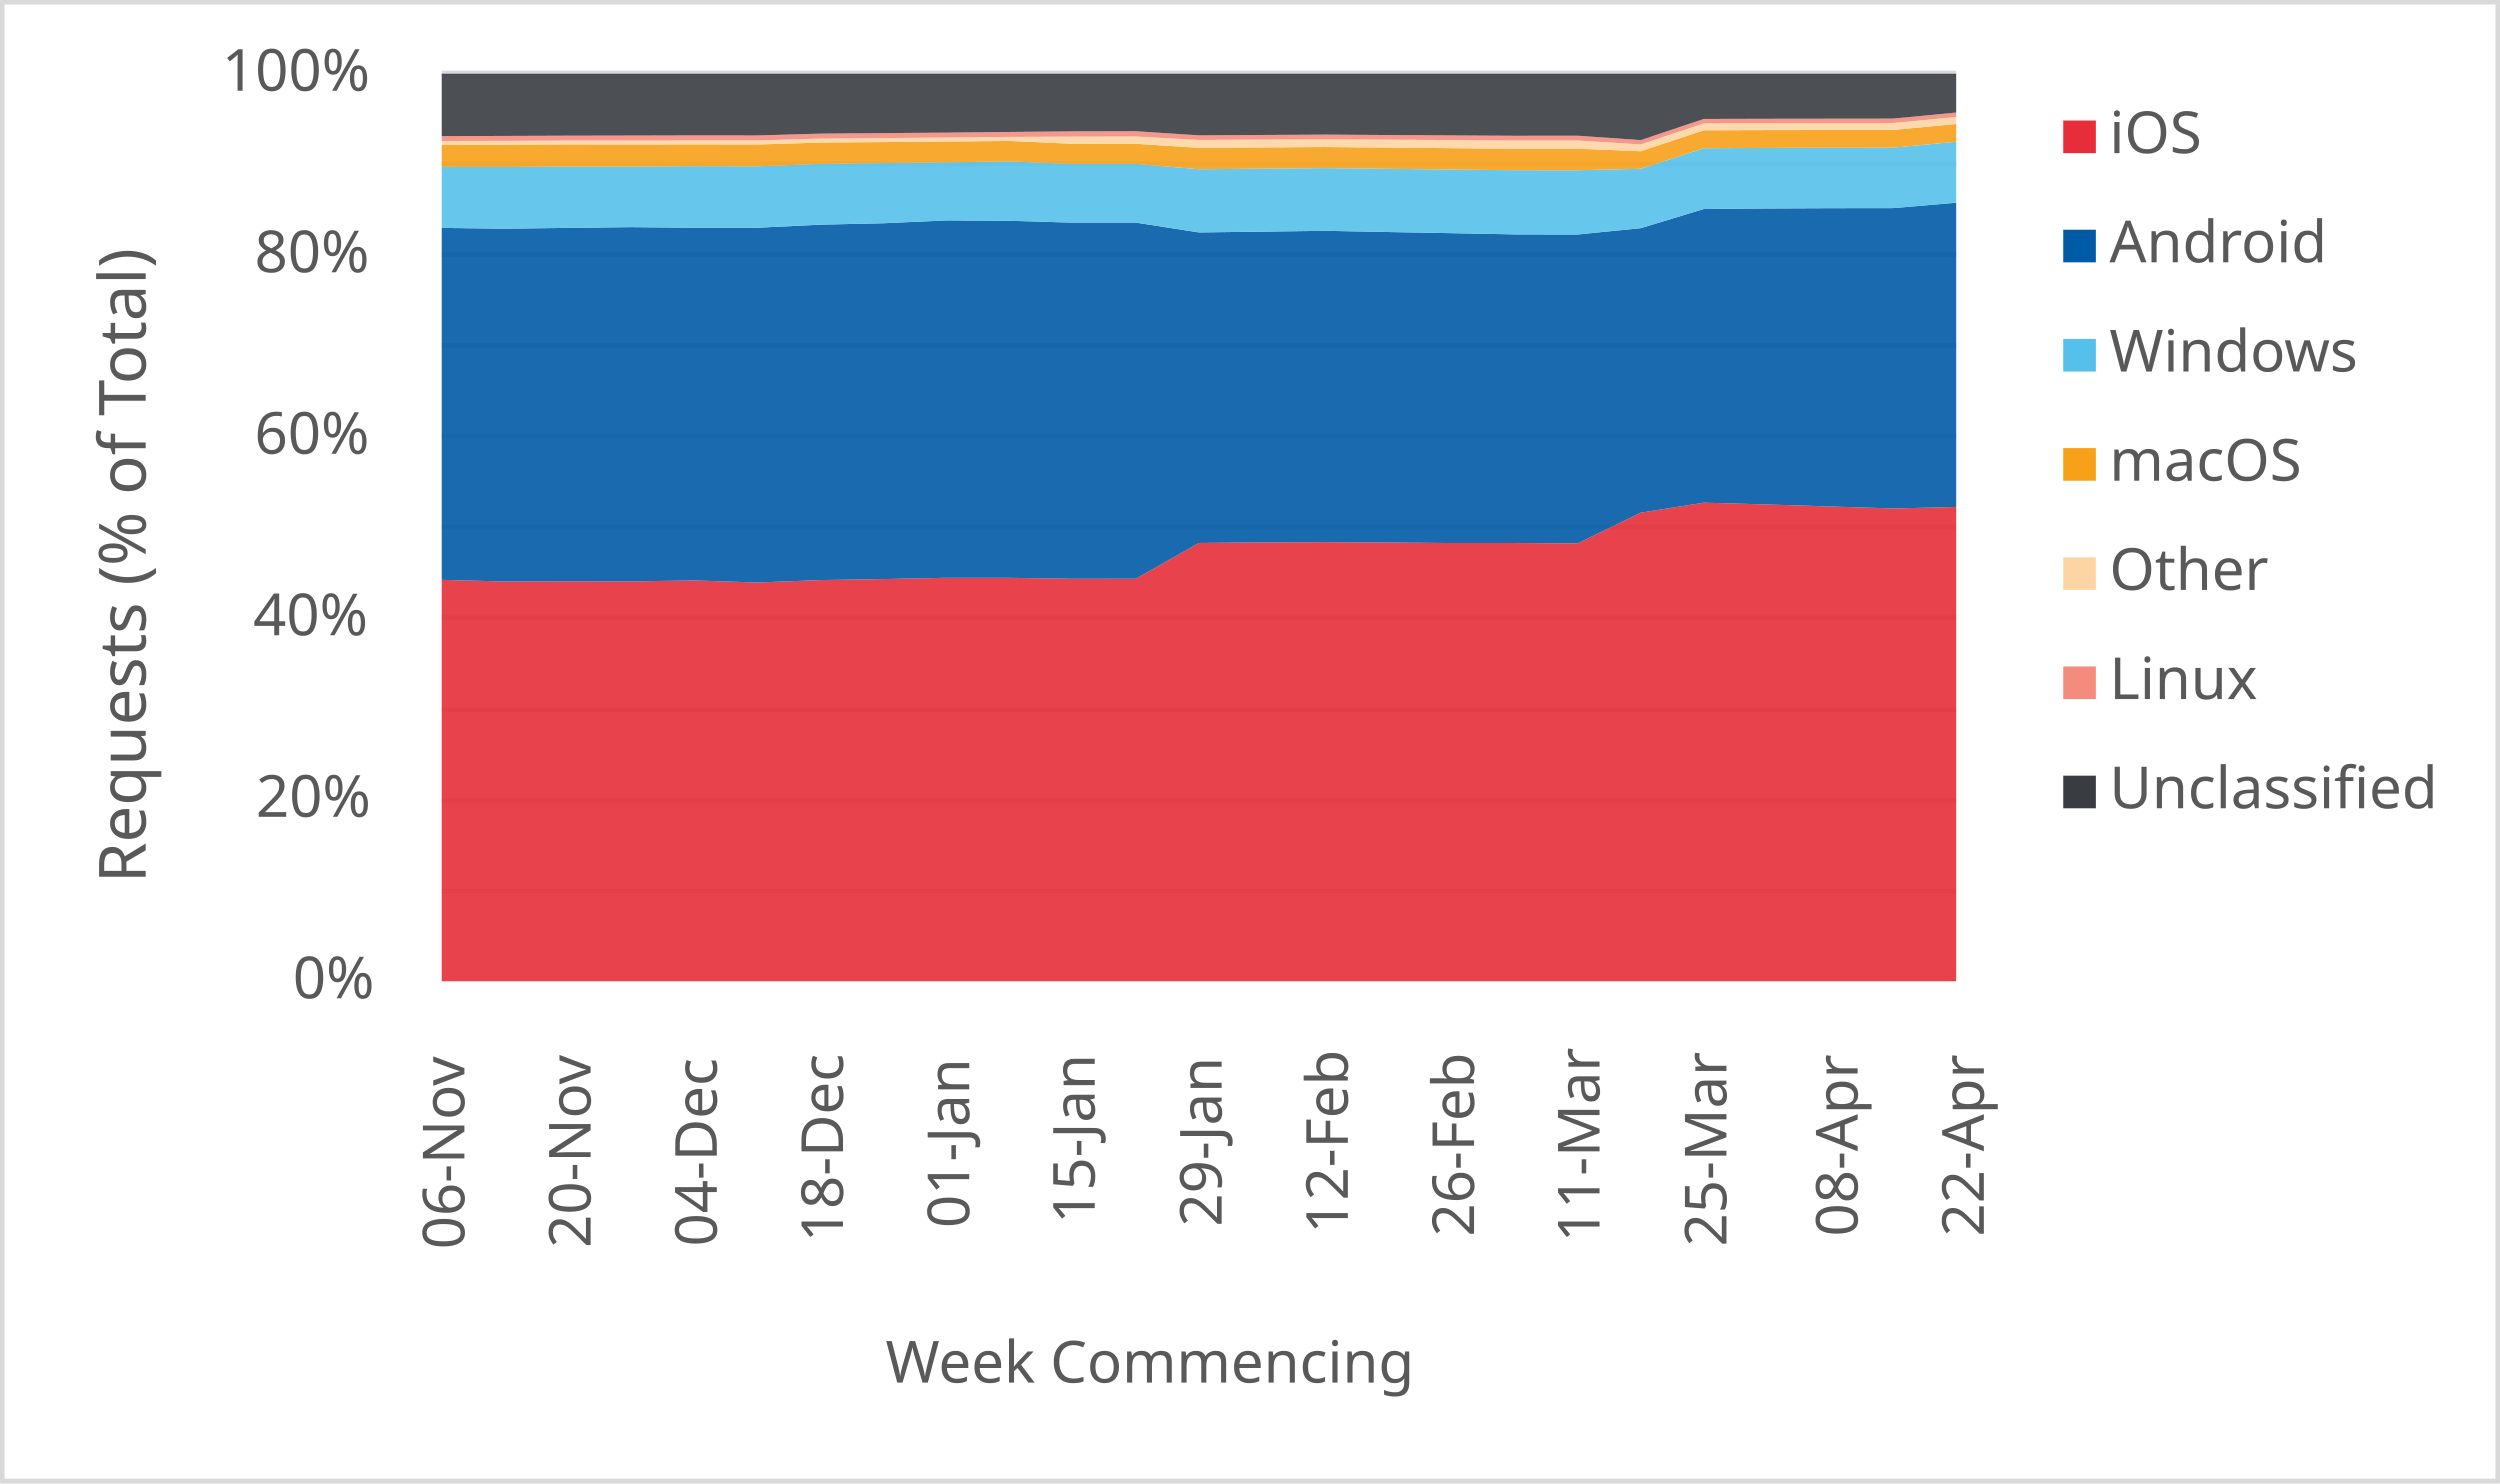
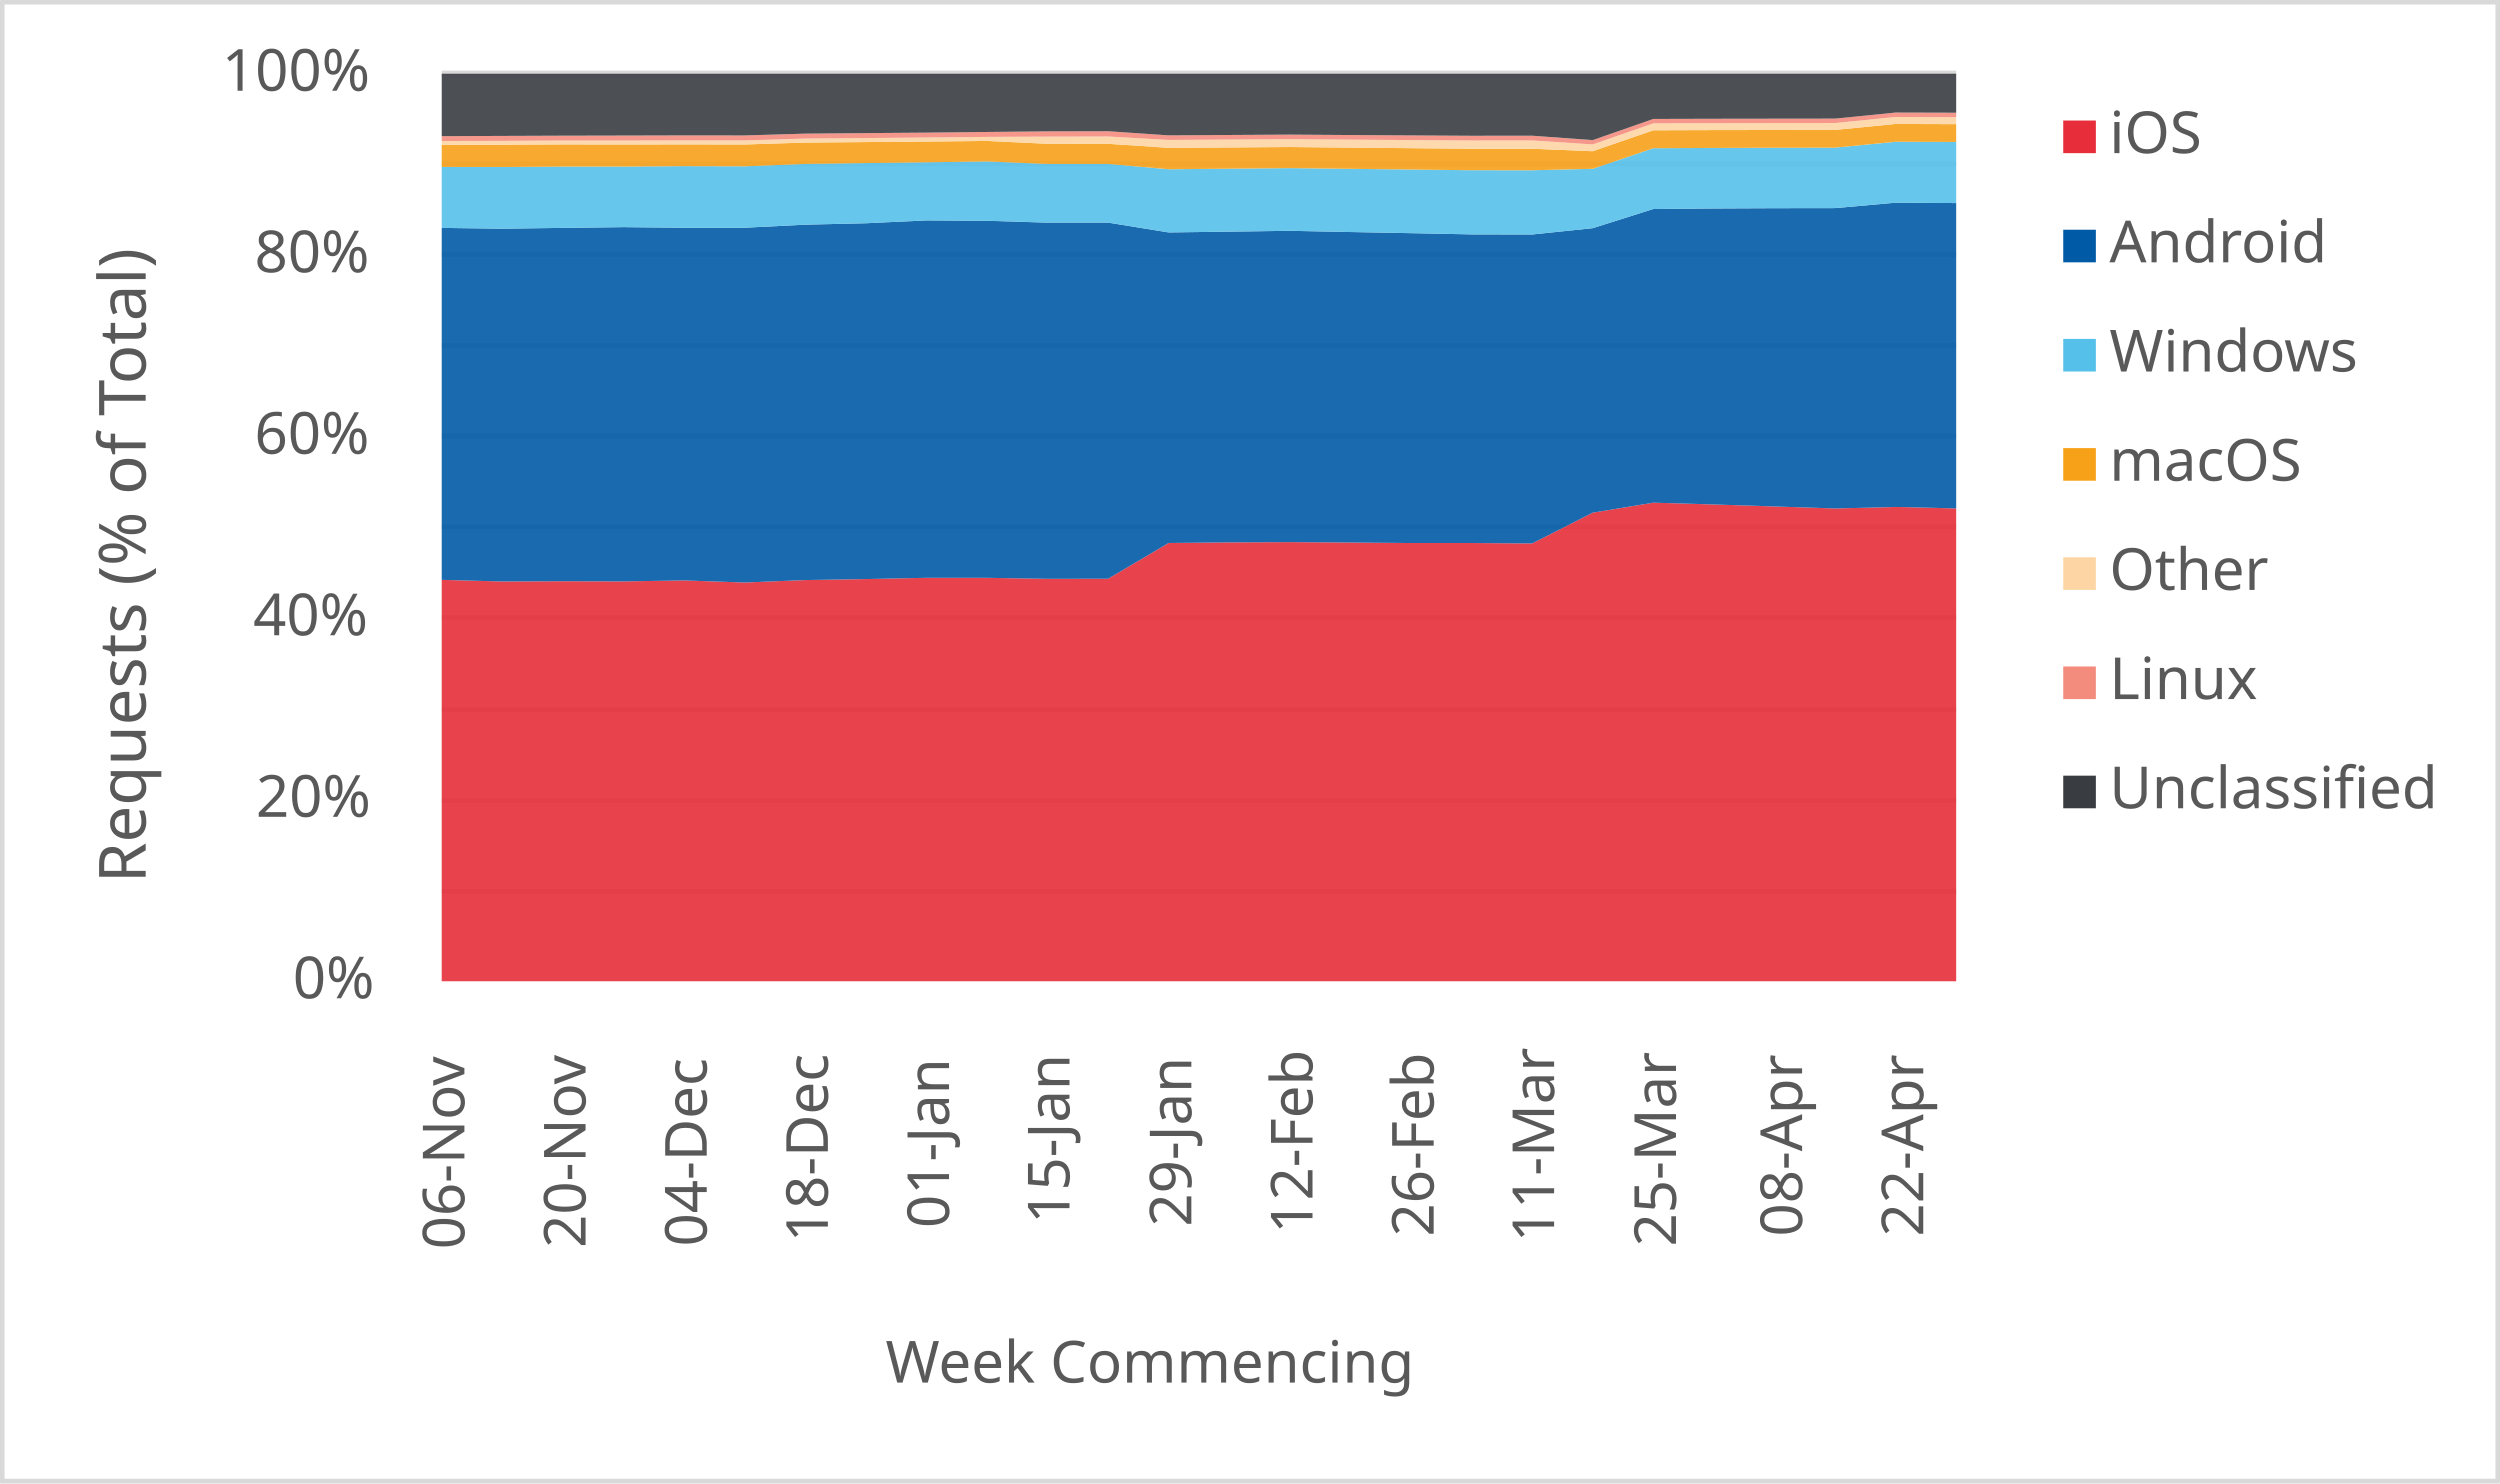
<svg xmlns="http://www.w3.org/2000/svg" width="1763" height="1046" xml:space="preserve" overflow="hidden">
  <defs>
    <clipPath id="clip0">
      <rect x="2917" y="346" width="1763" height="1046" />
    </clipPath>
  </defs>
  <g clip-path="url(#clip0)" transform="translate(-2917 -346)">
    <rect x="2918" y="347" width="1760" height="1043" fill="#FFFFFF" />
    <g>
      <path d="    M3228.5 974.532 4296.5 974.532    M3228.5 910.53 4296.5 910.53    M3228.5 846.528 4296.5 846.528    M3228.5 781.526 4296.5 781.526    M3228.5 717.524 4296.5 717.524    M3228.5 653.522 4296.5 653.522    M3228.5 589.52 4296.5 589.52    M3228.5 525.517 4296.5 525.517    M3228.5 461.515 4296.5 461.515    M3228.5 397.5 4296.5 397.5" stroke="#D9D9D9" stroke-width="3.438" stroke-linejoin="round" stroke-miterlimit="10" fill="none" />
    </g>
    <g>
      <path d="M 1038.5 4296.5 1038.5" stroke="#D9D9D9" stroke-width="3.438" stroke-linejoin="round" stroke-miterlimit="10" fill="none" fill-rule="evenodd" />
    </g>
    <g>
      <text fill="#595959" font-family="Verdana,sans-serif" font-weight="400" font-size="41" transform="matrix(6.12323e-17 -1 1 6.12323e-17 3244.5 1227)">06-Nov</text>
    </g>
    <g>
-       <text fill="#595959" font-family="Verdana,sans-serif" font-weight="400" font-size="41" transform="matrix(6.12323e-17 -1 1 6.12323e-17 3333.5 1226)">20-Nov</text>
+       <text fill="#595959" font-family="Verdana,sans-serif" font-weight="400" font-size="41" transform="matrix(6.12323e-17 -1 1 6.12323e-17 3329.94 1226)">20-Nov</text>
    </g>
    <g>
-       <text fill="#595959" font-family="Verdana,sans-serif" font-weight="400" font-size="41" transform="matrix(6.12323e-17 -1 1 6.12323e-17 3422.5 1225)">04-Dec</text>
+       <text fill="#595959" font-family="Verdana,sans-serif" font-weight="400" font-size="41" transform="matrix(6.12323e-17 -1 1 6.12323e-17 3415.38 1225)">04-Dec</text>
    </g>
    <g>
-       <text fill="#595959" font-family="Verdana,sans-serif" font-weight="400" font-size="41" transform="matrix(6.12323e-17 -1 1 6.12323e-17 3511.5 1222)">18-Dec</text>
+       <text fill="#595959" font-family="Verdana,sans-serif" font-weight="400" font-size="41" transform="matrix(6.12323e-17 -1 1 6.12323e-17 3500.82 1222)">18-Dec</text>
    </g>
    <g>
-       <text fill="#595959" font-family="Verdana,sans-serif" font-weight="400" font-size="41" transform="matrix(6.12323e-17 -1 1 6.12323e-17 3600.5 1212)">01-Jan</text>
+       <text fill="#595959" font-family="Verdana,sans-serif" font-weight="400" font-size="41" transform="matrix(6.12323e-17 -1 1 6.12323e-17 3586.26 1212)">01-Jan</text>
    </g>
    <g>
-       <text fill="#595959" font-family="Verdana,sans-serif" font-weight="400" font-size="41" transform="matrix(6.12323e-17 -1 1 6.12323e-17 3689 1209)">15-Jan</text>
+       <text fill="#595959" font-family="Verdana,sans-serif" font-weight="400" font-size="41" transform="matrix(6.12323e-17 -1 1 6.12323e-17 3671.2 1209)">15-Jan</text>
    </g>
    <g>
-       <text fill="#595959" font-family="Verdana,sans-serif" font-weight="400" font-size="41" transform="matrix(6.12323e-17 -1 1 6.12323e-17 3778.5 1211)">29-Jan</text>
+       <text fill="#595959" font-family="Verdana,sans-serif" font-weight="400" font-size="41" transform="matrix(6.12323e-17 -1 1 6.12323e-17 3757.14 1211)">29-Jan</text>
    </g>
    <g>
-       <text fill="#595959" font-family="Verdana,sans-serif" font-weight="400" font-size="41" transform="matrix(6.12323e-17 -1 1 6.12323e-17 3867.5 1216)">12-Feb</text>
+       <text fill="#595959" font-family="Verdana,sans-serif" font-weight="400" font-size="41" transform="matrix(6.12323e-17 -1 1 6.12323e-17 3842.58 1216)">12-Feb</text>
    </g>
    <g>
-       <text fill="#595959" font-family="Verdana,sans-serif" font-weight="400" font-size="41" transform="matrix(6.12323e-17 -1 1 6.12323e-17 3956.5 1218)">26-Feb</text>
+       <text fill="#595959" font-family="Verdana,sans-serif" font-weight="400" font-size="41" transform="matrix(6.12323e-17 -1 1 6.12323e-17 3928.02 1218)">26-Feb</text>
    </g>
    <g>
-       <text fill="#595959" font-family="Verdana,sans-serif" font-weight="400" font-size="41" transform="matrix(6.12323e-17 -1 1 6.12323e-17 4045 1222)">11-Mar</text>
+       <text fill="#595959" font-family="Verdana,sans-serif" font-weight="400" font-size="41" transform="matrix(6.12323e-17 -1 1 6.12323e-17 4012.96 1222)">11-Mar</text>
    </g>
    <g>
-       <text fill="#595959" font-family="Verdana,sans-serif" font-weight="400" font-size="41" transform="matrix(6.12323e-17 -1 1 6.12323e-17 4134.5 1225)">25-Mar</text>
+       <text fill="#595959" font-family="Verdana,sans-serif" font-weight="400" font-size="41" transform="matrix(6.12323e-17 -1 1 6.12323e-17 4098.9 1225)">25-Mar</text>
    </g>
    <g>
-       <text fill="#595959" font-family="Verdana,sans-serif" font-weight="400" font-size="41" transform="matrix(6.12323e-17 -1 1 6.12323e-17 4227 1218)">08-Apr</text>
+       <text fill="#595959" font-family="Verdana,sans-serif" font-weight="400" font-size="41" transform="matrix(6.12323e-17 -1 1 6.12323e-17 4187.84 1218)">08-Apr</text>
    </g>
    <g>
-       <text fill="#595959" font-family="Verdana,sans-serif" font-weight="400" font-size="41" transform="matrix(6.12323e-17 -1 1 6.12323e-17 4316 1218)">22-Apr</text>
+       <text fill="#595959" font-family="Verdana,sans-serif" font-weight="400" font-size="41" transform="matrix(6.12323e-17 -1 1 6.12323e-17 4273.28 1218)">22-Apr</text>
    </g>
    <g>
      <text fill="#595959" font-family="Verdana,sans-serif" font-weight="400" font-size="41" transform="matrix(1 0 0 1 3123.5 1050)">0%</text>
    </g>
    <g>
      <text fill="#595959" font-family="Verdana,sans-serif" font-weight="400" font-size="41" transform="matrix(1 0 0 1 3097.5 922)">20%</text>
    </g>
    <g>
      <text fill="#595959" font-family="Verdana,sans-serif" font-weight="400" font-size="41" transform="matrix(1 0 0 1 3095.5 794)">40%</text>
    </g>
    <g>
      <text fill="#595959" font-family="Verdana,sans-serif" font-weight="400" font-size="41" transform="matrix(1 0 0 1 3096.5 666)">60%</text>
    </g>
    <g>
      <text fill="#595959" font-family="Verdana,sans-serif" font-weight="400" font-size="41" transform="matrix(1 0 0 1 3096.5 538)">80%</text>
    </g>
    <g>
      <text fill="#595959" font-family="Verdana,sans-serif" font-weight="400" font-size="41" transform="matrix(1 0 0 1 3073.5 410)">100%</text>
    </g>
    <g>
      <text fill="#595959" font-family="Verdana,sans-serif" font-weight="400" font-size="41" transform="matrix(1 0 0 1 3541.5 1321)">Week Commencing</text>
    </g>
    <g>
      <text fill="#595959" font-family="Verdana,sans-serif" font-weight="400" font-size="46" transform="matrix(6.12323e-17 -1 1 6.12323e-17 3019.73 968.75)">Requests (% of Total)</text>
    </g>
    <rect x="2918.5" y="347.5" width="1760" height="1043" stroke="#D9D9D9" stroke-width="3.438" stroke-linejoin="round" stroke-miterlimit="10" fill="none" />
    <g>
-       <path d="M3228.5 1038 3273 1038 3317.5 1038 3362 1038 3406.5 1038 3451 1038 3495.5 1038 3540 1038 3584.5 1038 3629 1038 3673.5 1038 3718 1038 3762.5 1038 3807 1038 3851.5 1038 3896 1038 3940.5 1038 3985 1038 4029.5 1038 4074 1038 4118.5 1038 4163 1038 4207.5 1038 4252 1038 4296.5 1038 4296.5 703.499 4252 704.569 4207.5 703.161 4163 701.758 4118.5 700.487 4074 707.525 4029.5 729.24 3985 728.934 3940.5 728.947 3896 728.59 3851.5 728.306 3807 728.498 3762.5 728.908 3718 754.118 3673.5 754.176 3629 753.479 3584.5 753.466 3540 754.354 3495.5 755.064 3451 756.794 3406.5 755.31 3362 756.011 3317.5 755.895 3273 756.065 3228.5 754.912 3228.5 1038Z" fill="#e62d39" opacity="0.9" />
+       <path d="M3228.5 1038 3271.22 1038 3313.94 1038 3356.66 1038 3399.38 1038 3442.1 1038 3484.82 1038 3527.54 1038 3570.26 1038 3612.98 1038 3655.7 1038 3698.42 1038 3741.14 1038 3783.86 1038 3826.58 1038 3869.3 1038 3912.02 1038 3954.74 1038 3997.46 1038 4040.18 1038 4082.9 1038 4125.62 1038 4168.34 1038 4211.06 1038 4253.78 1038 4296.5 1038 4296.5 704.543 4253.78 703.499 4211.06 704.569 4168.34 703.161 4125.62 701.758 4082.9 700.487 4040.18 707.525 3997.46 729.24 3954.74 728.934 3912.02 728.947 3869.3 728.59 3826.58 728.306 3783.86 728.498 3741.14 728.908 3698.42 754.118 3655.7 754.176 3612.98 753.479 3570.26 753.466 3527.54 754.354 3484.82 755.064 3442.1 756.794 3399.38 755.31 3356.66 756.011 3313.94 755.895 3271.22 756.065 3228.5 754.912 3228.5 1038Z" fill="#e62d39" opacity="0.9" />
    </g>
    <g>
-       <path d="M3228.5 754.912 3273 756.065 3317.5 755.895 3362 756.011 3406.5 755.31 3451 756.794 3495.5 755.064 3540 754.354 3584.5 753.466 3629 753.479 3673.5 754.176 3718 754.118 3762.5 728.908 3807 728.498 3851.5 728.306 3896 728.59 3940.5 728.947 3985 728.934 4029.5 729.24 4074 707.525 4118.5 700.487 4163 701.758 4207.5 703.161 4252 704.569 4296.5 703.499 4296.5 488.939 4252 492.751 4207.5 492.816 4163 493.016 4118.5 493.393 4074 506.915 4029.5 511.365 3985 511.285 3940.5 510.428 3896 509.62 3851.5 508.761 3807 509.353 3762.5 509.91 3718 502.983 3673.5 503.001 3629 501.707 3584.5 501.422 3540 503.439 3495.5 504.431 3451 506.598 3406.5 506.612 3362 506.175 3317.5 506.701 3273 507.274 3228.5 506.706 3228.5 754.912Z" fill="#005aa6" opacity="0.9" />
+       <path d="M3228.5 754.912 3271.22 756.065 3313.94 755.895 3356.66 756.011 3399.38 755.31 3442.1 756.794 3484.82 755.064 3527.54 754.354 3570.26 753.466 3612.98 753.479 3655.7 754.176 3698.42 754.118 3741.14 728.908 3783.86 728.498 3826.58 728.306 3869.3 728.59 3912.02 728.947 3954.74 728.934 3997.46 729.24 4040.18 707.525 4082.9 700.487 4125.62 701.758 4168.34 703.161 4211.06 704.569 4253.78 703.499 4296.5 704.543 4296.5 489.196 4253.78 488.939 4211.06 492.751 4168.34 492.816 4125.62 493.016 4082.9 493.393 4040.18 506.915 3997.46 511.365 3954.74 511.285 3912.02 510.428 3869.3 509.62 3826.58 508.761 3783.86 509.353 3741.14 509.91 3698.42 502.983 3655.7 503.001 3612.98 501.707 3570.26 501.422 3527.54 503.439 3484.82 504.431 3442.1 506.598 3399.38 506.612 3356.66 506.175 3313.94 506.701 3271.22 507.274 3228.5 506.706 3228.5 754.912Z" fill="#005aa6" opacity="0.9" />
    </g>
    <g>
-       <path d="M3228.5 506.706 3273 507.274 3317.5 506.701 3362 506.175 3406.5 506.612 3451 506.598 3495.5 504.431 3540 503.439 3584.5 501.422 3629 501.707 3673.5 503.001 3718 502.983 3762.5 509.91 3807 509.353 3851.5 508.761 3896 509.62 3940.5 510.428 3985 511.285 4029.5 511.365 4074 506.915 4118.5 493.393 4163 493.016 4207.5 492.816 4252 492.751 4296.5 488.939 4296.5 445.964 4252 450.122 4207.5 450.198 4163 450.316 4118.5 450.535 4074 465.04 4029.5 466.061 3985 466.04 3940.5 465.546 3896 465.06 3851.5 464.562 3807 464.956 3762.5 465.352 3718 461.616 3673.5 461.616 3629 459.83 3584.5 460.45 3540 460.991 3495.5 461.58 3451 463.284 3406.5 463.162 3362 463.486 3317.5 463.49 3273 463.786 3228.5 463.732 3228.5 506.706Z" fill="#55c0e9" opacity="0.9" />
+       <path d="M3228.5 506.706 3271.22 507.274 3313.94 506.701 3356.66 506.175 3399.38 506.612 3442.1 506.598 3484.82 504.431 3527.54 503.439 3570.26 501.422 3612.98 501.707 3655.7 503.001 3698.42 502.983 3741.14 509.91 3783.86 509.353 3826.58 508.761 3869.3 509.62 3912.02 510.428 3954.74 511.285 3997.46 511.365 4040.18 506.915 4082.9 493.393 4125.62 493.016 4168.34 492.816 4211.06 492.751 4253.78 488.939 4296.5 489.196 4296.5 446.105 4253.78 445.964 4211.06 450.122 4168.34 450.198 4125.62 450.316 4082.9 450.535 4040.18 465.04 3997.46 466.061 3954.74 466.04 3912.02 465.546 3869.3 465.06 3826.58 464.562 3783.86 464.956 3741.14 465.352 3698.42 461.616 3655.7 461.616 3612.98 459.83 3570.26 460.45 3527.54 460.991 3484.82 461.58 3442.1 463.284 3399.38 463.162 3356.66 463.486 3313.94 463.49 3271.22 463.786 3228.5 463.732 3228.5 506.706Z" fill="#55c0e9" opacity="0.9" />
    </g>
    <g>
-       <path d="M3228.5 463.732 3273 463.786 3317.5 463.49 3362 463.486 3406.5 463.162 3451 463.284 3495.5 461.58 3540 460.991 3584.5 460.45 3629 459.83 3673.5 461.616 3718 461.616 3762.5 465.352 3807 464.956 3851.5 464.562 3896 465.06 3940.5 465.546 3985 466.04 4029.5 466.061 4074 465.04 4118.5 450.535 4163 450.316 4207.5 450.198 4252 450.122 4296.5 445.964 4296.5 433.401 4252 437.613 4207.5 437.667 4163 437.737 4118.5 437.874 4074 452.637 4029.5 450.906 3985 450.885 3940.5 450.487 3896 450.087 3851.5 449.68 3807 449.972 3762.5 450.26 3718 447.404 3673.5 447.398 3629 445.385 3584.5 445.82 3540 446.182 3495.5 446.543 3451 447.892 3406.5 447.827 3362 447.896 3317.5 447.832 3273 448.042 3228.5 448.112 3228.5 463.732Z" fill="#f6a118" opacity="0.9" />
+       <path d="M3228.5 463.732 3271.22 463.786 3313.94 463.49 3356.66 463.486 3399.38 463.162 3442.1 463.284 3484.82 461.58 3527.54 460.991 3570.26 460.45 3612.98 459.83 3655.7 461.616 3698.42 461.616 3741.14 465.352 3783.86 464.956 3826.58 464.562 3869.3 465.06 3912.02 465.546 3954.74 466.04 3997.46 466.061 4040.18 465.04 4082.9 450.535 4125.62 450.316 4168.34 450.198 4211.06 450.122 4253.78 445.964 4296.5 446.105 4296.5 433.559 4253.78 433.401 4211.06 437.613 4168.34 437.667 4125.62 437.737 4082.9 437.874 4040.18 452.637 3997.46 450.906 3954.74 450.885 3912.02 450.487 3869.3 450.087 3826.58 449.68 3783.86 449.972 3741.14 450.26 3698.42 447.404 3655.7 447.398 3612.98 445.385 3570.26 445.82 3527.54 446.182 3484.82 446.543 3442.1 447.892 3399.38 447.827 3356.66 447.896 3313.94 447.832 3271.22 448.042 3228.5 448.112 3228.5 463.732Z" fill="#f6a118" opacity="0.9" />
    </g>
    <g>
-       <path d="M3228.5 448.112 3273 448.042 3317.5 447.832 3362 447.896 3406.5 447.827 3451 447.892 3495.5 446.543 3540 446.182 3584.5 445.82 3629 445.385 3673.5 447.398 3718 447.404 3762.5 450.26 3807 449.972 3851.5 449.68 3896 450.087 3940.5 450.487 3985 450.885 4029.5 450.906 4074 452.637 4118.5 437.874 4163 437.737 4207.5 437.667 4252 437.613 4296.5 433.401 4296.5 428.504 4252 432.754 4207.5 432.806 4163 432.868 4118.5 432.988 4074 447.861 4029.5 445.05 3985 445.084 3940.5 444.782 3896 444.476 3851.5 444.146 3807 444.412 3762.5 444.684 3718 442.251 3673.5 442.35 3629 442.54 3584.5 442.98 3540 443.356 3495.5 443.726 3451 445.031 3406.5 445.007 3362 445.109 3317.5 445.086 3273 445.335 3228.5 445.445 3228.5 448.112Z" fill="#fdd5a4" opacity="0.9" />
+       <path d="M3228.5 448.112 3271.22 448.042 3313.94 447.832 3356.66 447.896 3399.38 447.827 3442.1 447.892 3484.82 446.543 3527.54 446.182 3570.26 445.82 3612.98 445.385 3655.7 447.398 3698.42 447.404 3741.14 450.26 3783.86 449.972 3826.58 449.68 3869.3 450.087 3912.02 450.487 3954.74 450.885 3997.46 450.906 4040.18 452.637 4082.9 437.874 4125.62 437.737 4168.34 437.667 4211.06 437.613 4253.78 433.401 4296.5 433.559 4296.5 428.642 4253.78 428.504 4211.06 432.754 4168.34 432.806 4125.62 432.868 4082.9 432.988 4040.18 447.861 3997.46 445.05 3954.74 445.084 3912.02 444.782 3869.3 444.476 3826.58 444.146 3783.86 444.412 3741.14 444.684 3698.42 442.251 3655.7 442.35 3612.98 442.54 3570.26 442.98 3527.54 443.356 3484.82 443.726 3442.1 445.031 3399.38 445.007 3356.66 445.109 3313.94 445.086 3271.22 445.335 3228.5 445.445 3228.5 448.112Z" fill="#fdd5a4" opacity="0.9" />
    </g>
    <g>
-       <path d="M3228.5 445.445 3273 445.335 3317.5 445.086 3362 445.109 3406.5 445.007 3451 445.031 3495.5 443.726 3540 443.356 3584.5 442.98 3629 442.54 3673.5 442.35 3718 442.251 3762.5 444.684 3807 444.412 3851.5 444.146 3896 444.476 3940.5 444.782 3985 445.084 4029.5 445.05 4074 447.861 4118.5 432.988 4163 432.868 4207.5 432.806 4252 432.754 4296.5 428.504 4296.5 425.372 4252 429.648 4207.5 429.7 4163 429.763 4118.5 429.881 4074 444.821 4029.5 441.703 3985 441.754 3940.5 441.492 3896 441.225 3851.5 440.93 3807 441.19 3762.5 441.461 3718 438.542 3673.5 438.643 3629 439.063 3584.5 439.532 3540 439.873 3495.5 440.246 3451 441.515 3406.5 441.478 3362 441.59 3317.5 441.685 3273 441.854 3228.5 442.023 3228.5 445.445Z" fill="#f48c7d" opacity="0.9" />
+       <path d="M3228.5 445.445 3271.22 445.335 3313.94 445.086 3356.66 445.109 3399.38 445.007 3442.1 445.031 3484.82 443.726 3527.54 443.356 3570.26 442.98 3612.98 442.54 3655.7 442.35 3698.42 442.251 3741.14 444.684 3783.86 444.412 3826.58 444.146 3869.3 444.476 3912.02 444.782 3954.74 445.084 3997.46 445.05 4040.18 447.861 4082.9 432.988 4125.62 432.868 4168.34 432.806 4211.06 432.754 4253.78 428.504 4296.5 428.642 4296.5 425.495 4253.78 425.372 4211.06 429.648 4168.34 429.7 4125.62 429.763 4082.9 429.881 4040.18 444.821 3997.46 441.703 3954.74 441.754 3912.02 441.492 3869.3 441.225 3826.58 440.93 3783.86 441.19 3741.14 441.461 3698.42 438.542 3655.7 438.643 3612.98 439.063 3570.26 439.532 3527.54 439.873 3484.82 440.246 3442.1 441.515 3399.38 441.478 3356.66 441.59 3313.94 441.685 3271.22 441.854 3228.5 442.023 3228.5 445.445Z" fill="#f48c7d" opacity="0.9" />
    </g>
    <g>
-       <path d="M3228.5 442.023 3273 441.854 3317.5 441.685 3362 441.59 3406.5 441.478 3451 441.515 3495.5 440.246 3540 439.873 3584.5 439.532 3629 439.063 3673.5 438.643 3718 438.542 3762.5 441.461 3807 441.19 3851.5 440.93 3896 441.225 3940.5 441.492 3985 441.754 4029.5 441.703 4074 444.821 4118.5 429.881 4163 429.763 4207.5 429.7 4252 429.648 4296.5 425.372 4296.5 398 4252 398 4207.5 398 4163 398 4118.5 398 4074 398 4029.5 398 3985 398 3940.5 398 3896 398 3851.5 398 3807 398 3762.5 398 3718 398 3673.5 398 3629 398 3584.5 398 3540 398 3495.5 398 3451 398 3406.5 398 3362 398 3317.5 398 3273 398 3228.5 398 3228.5 442.023Z" fill="#393d41" opacity="0.9" />
+       <path d="M3228.5 442.023 3271.22 441.854 3313.94 441.685 3356.66 441.59 3399.38 441.478 3442.1 441.515 3484.82 440.246 3527.54 439.873 3570.26 439.532 3612.98 439.063 3655.7 438.643 3698.42 438.542 3741.14 441.461 3783.86 441.19 3826.58 440.93 3869.3 441.225 3912.02 441.492 3954.74 441.754 3997.46 441.703 4040.18 444.821 4082.9 429.881 4125.62 429.763 4168.34 429.7 4211.06 429.648 4253.78 425.372 4296.5 425.495 4296.5 398 4253.78 398 4211.06 398 4168.34 398 4125.62 398 4082.9 398 4040.18 398 3997.46 398 3954.74 398 3912.02 398 3869.3 398 3826.58 398 3783.86 398 3741.14 398 3698.42 398 3655.7 398 3612.98 398 3570.26 398 3527.54 398 3484.82 398 3442.1 398 3399.38 398 3356.66 398 3313.94 398 3271.22 398 3228.5 398 3228.5 442.023Z" fill="#393d41" opacity="0.9" />
    </g>
    <g>
      <rect x="4372" y="431" width="23" height="23" fill="#e62d39" />
    </g>
    <g>
      <text fill="#595959" font-family="Verdana,sans-serif" font-weight="400" font-size="41" transform="matrix(1 0 0 1 4404.56 454)">iOS</text>
    </g>
    <g>
      <rect x="4372" y="508" width="23" height="23" fill="#005aa6" />
    </g>
    <g>
      <text fill="#595959" font-family="Verdana,sans-serif" font-weight="400" font-size="41" transform="matrix(1 0 0 1 4404.56 531)">Android</text>
    </g>
    <g>
      <rect x="4372" y="585" width="23" height="23" fill="#55c0e9" />
    </g>
    <g>
      <text fill="#595959" font-family="Verdana,sans-serif" font-weight="400" font-size="41" transform="matrix(1 0 0 1 4404.56 608)">Windows</text>
    </g>
    <g>
      <rect x="4372" y="662" width="23" height="23" fill="#f6a118" />
    </g>
    <g>
      <text fill="#595959" font-family="Verdana,sans-serif" font-weight="400" font-size="41" transform="matrix(1 0 0 1 4404.56 685)">macOS</text>
    </g>
    <g>
      <rect x="4372" y="739" width="23" height="23" fill="#fdd5a4" />
    </g>
    <g>
      <text fill="#595959" font-family="Verdana,sans-serif" font-weight="400" font-size="41" transform="matrix(1 0 0 1 4404.56 762)">Other</text>
    </g>
    <g>
      <rect x="4372" y="816" width="23" height="23" fill="#f48c7d" />
    </g>
    <g>
      <text fill="#595959" font-family="Verdana,sans-serif" font-weight="400" font-size="41" transform="matrix(1 0 0 1 4404.56 839)">Linux</text>
    </g>
    <g>
      <rect x="4372" y="893" width="23" height="23" fill="#393d41" />
    </g>
    <g>
      <text fill="#595959" font-family="Verdana,sans-serif" font-weight="400" font-size="41" transform="matrix(1 0 0 1 4404.56 916)">Unclassified</text>
    </g>
  </g>
</svg>
